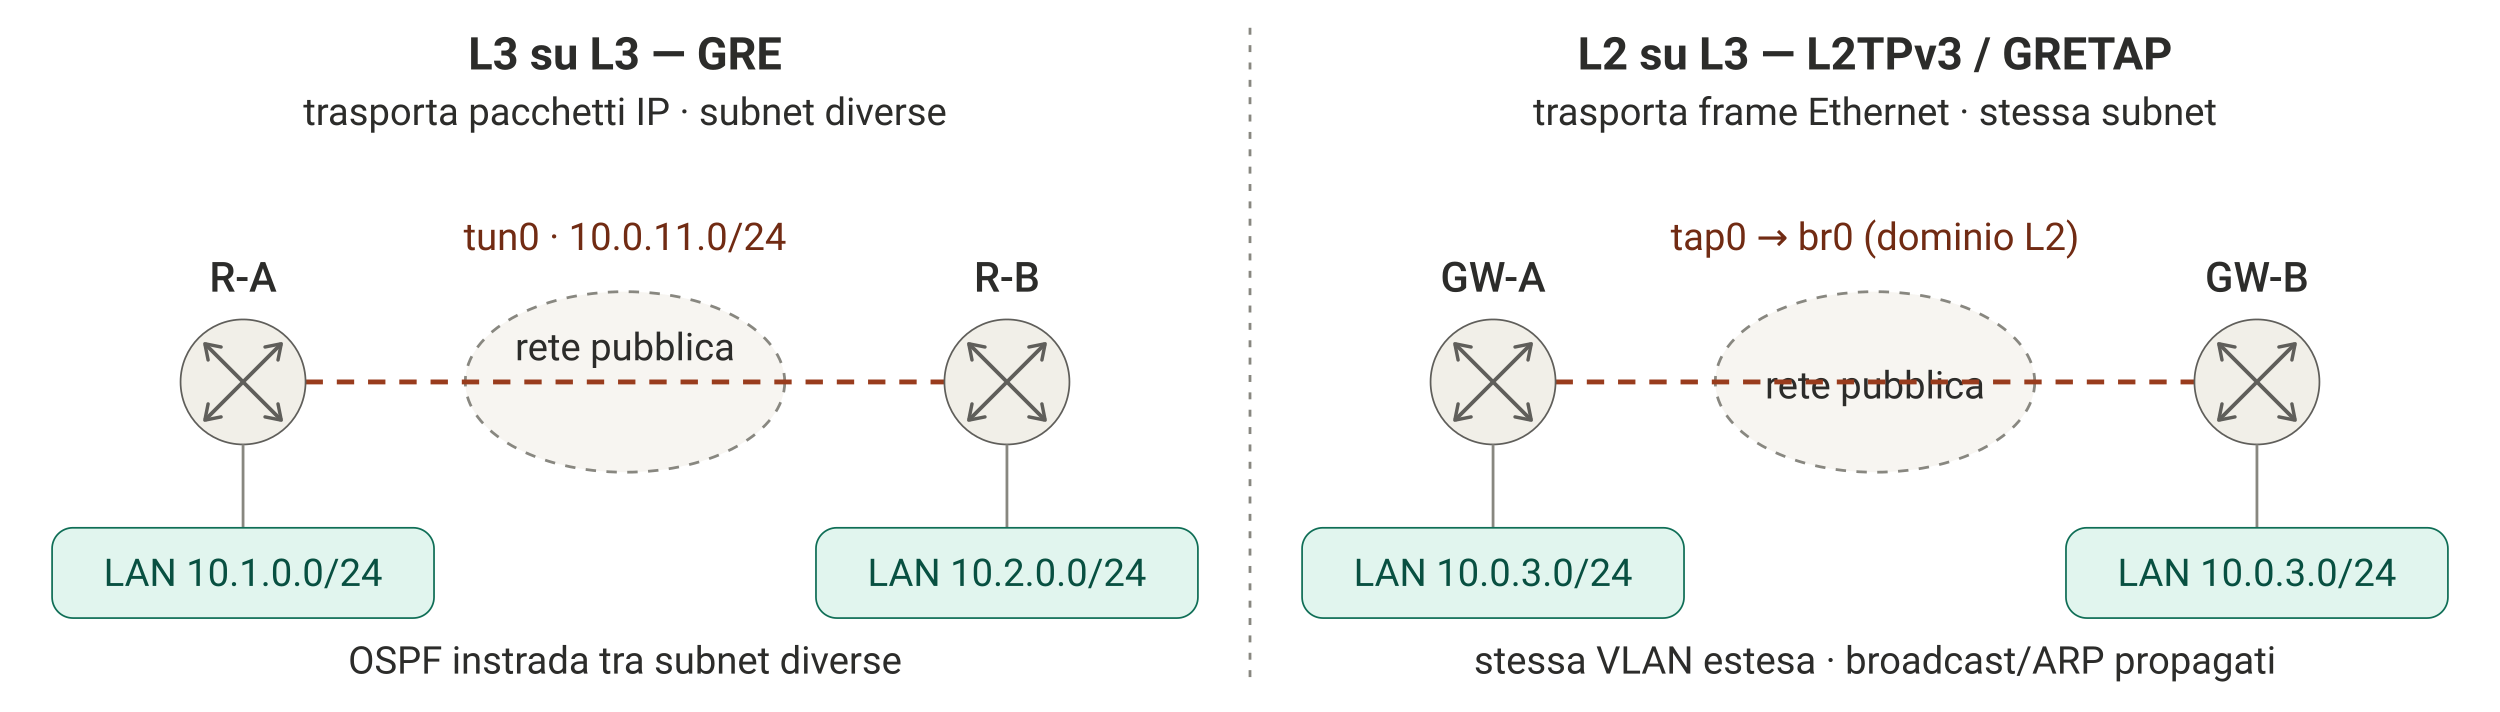
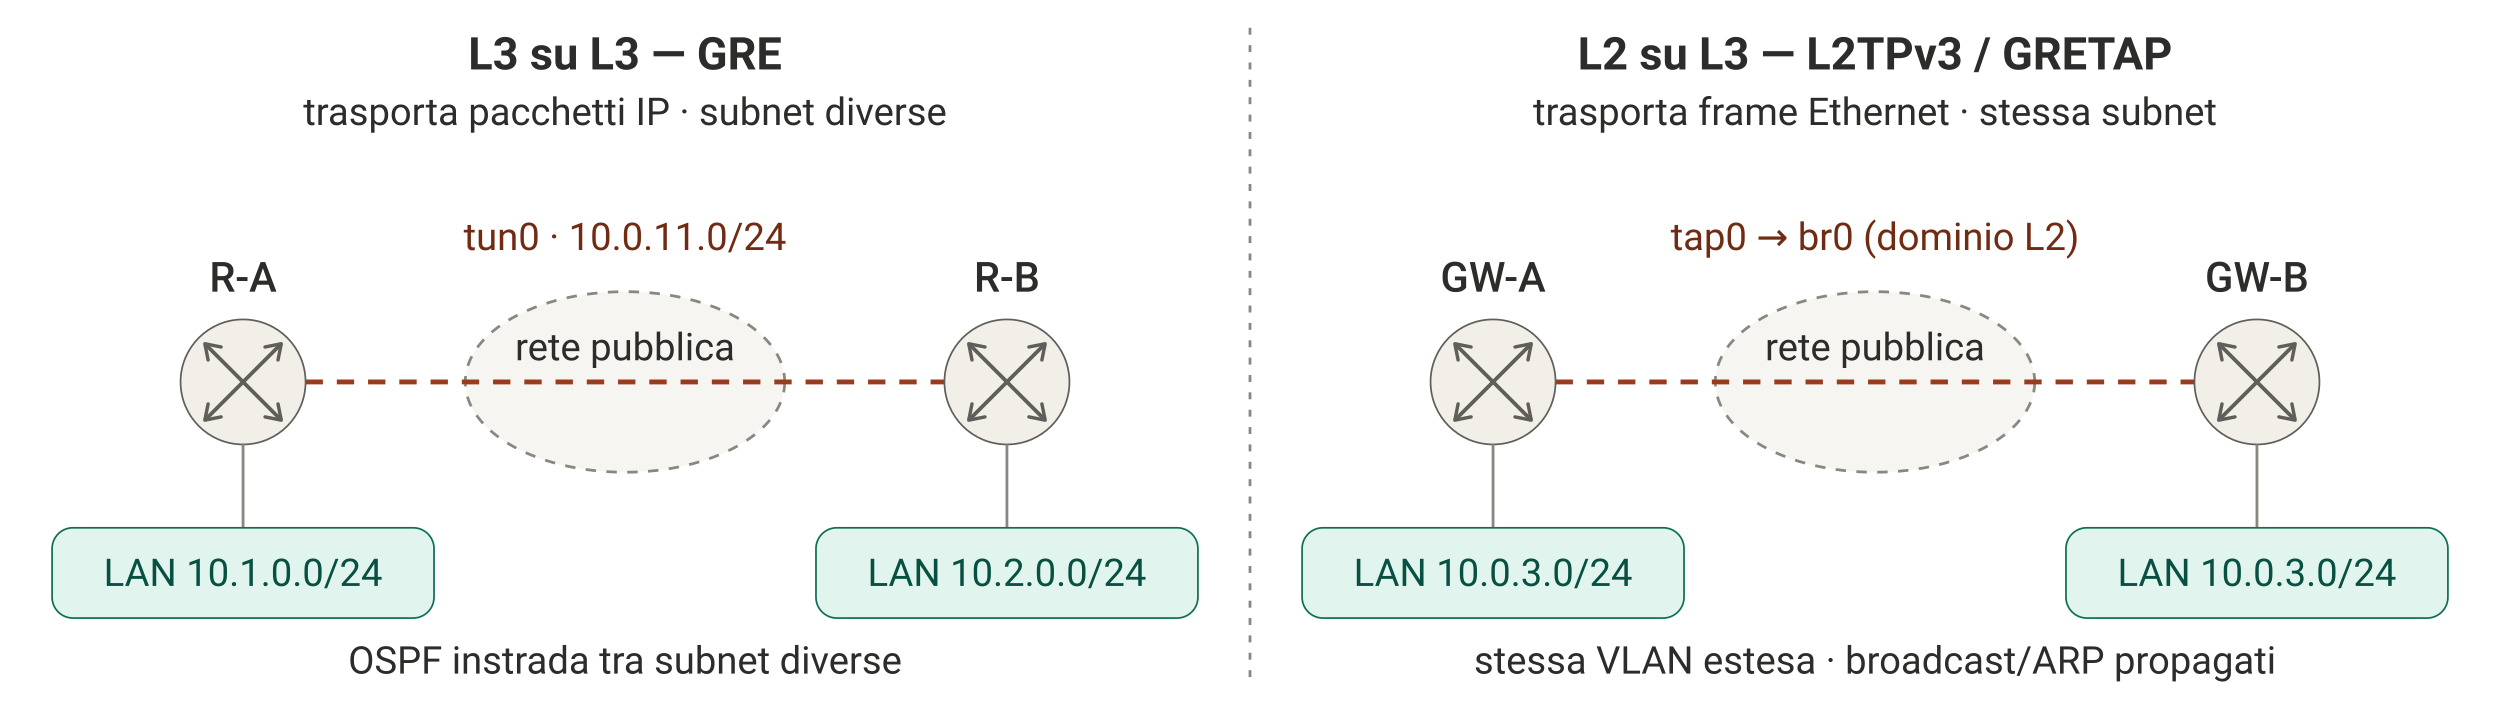
<svg xmlns="http://www.w3.org/2000/svg" width="720" height="205" viewBox="0 0 720 205" role="img">
  <style>
  text{font-family:"Anthropic Sans",system-ui,Segoe UI,Roboto,sans-serif}
  .th{font-size:13px;font-weight:600}
  .tm{font-size:12px;font-weight:500}
  .ts{font-size:11px;font-weight:400}
  .gl{stroke:#5F5E5A;stroke-width:1.1;fill:none}
  .tun{stroke:#993C1D;stroke-width:1.4;stroke-dasharray:5 4;fill:none}
  .pub{fill:#F1EFE8;fill-opacity:.6;stroke:#888780;stroke-width:.8;stroke-dasharray:3 3}
  .div{stroke:#888780;stroke-width:.8;stroke-dasharray:2 3}
  .ln{stroke:#888780;stroke-width:.8;fill:none}
  .teal-f{fill:#E1F5EE;stroke:#0F6E56;stroke-width:.5}
  .teal-t{fill:#085041}
  .gray-t{fill:#2C2C2A}
  .coral-t{fill:#712B13}
  .gray-f{fill:#F1EFE8;stroke:#5F5E5A;stroke-width:.5}
  @media (prefers-color-scheme: dark){
    .teal-f{fill:#085041;stroke:#5DCAA5}.teal-t{fill:#9FE1CB}
    .gray-f{fill:#2C2C2A;stroke:#B4B2A9}.gray-t{fill:#D3D1C7}.coral-t{fill:#F5C4B3}
    .gl{stroke:#B4B2A9}.tun{stroke:#F0997B}.pub{fill:#2C2C2A;stroke:#9c9a92}.div{stroke:#9c9a92}.ln{stroke:#9c9a92}
  }
</style>
  <defs>
    <marker id="arrow" viewBox="0 0 10 10" refX="8" refY="5" markerWidth="6" markerHeight="6" orient="auto-start-reverse">
      <path d="M2 1L8 5L2 9" fill="none" stroke="context-stroke" stroke-width="1.5" stroke-linecap="round" stroke-linejoin="round" />
    </marker>
  </defs>
  <line class="div" x1="360" y1="8" x2="360" y2="198" />
  <text class="th gray-t" x="180" y="20" text-anchor="middle">L3 su L3 — GRE</text>
  <text class="ts gray-t" x="180" y="36" text-anchor="middle">trasporta pacchetti IP · subnet diverse</text>
  <text class="ts coral-t" x="180" y="72" text-anchor="middle">tun0 · 10.0.11.0/24</text>
  <ellipse class="pub" cx="180" cy="110" rx="46" ry="26" />
  <text class="ts gray-t" x="180" y="100" text-anchor="middle" dominant-baseline="central">rete pubblica</text>
  <line class="tun" x1="88" y1="110" x2="272" y2="110" />
  <circle class="gray-f" cx="70" cy="110" r="18" />
  <line class="gl" x1="70" y1="110" x2="81" y2="99" marker-end="url(#arrow)" />
  <line class="gl" x1="70" y1="110" x2="59" y2="99" marker-end="url(#arrow)" />
  <line class="gl" x1="70" y1="110" x2="81" y2="121" marker-end="url(#arrow)" />
  <line class="gl" x1="70" y1="110" x2="59" y2="121" marker-end="url(#arrow)" />
  <text class="tm gray-t" x="70" y="84" text-anchor="middle">R-A</text>
  <circle class="gray-f" cx="290" cy="110" r="18" />
  <line class="gl" x1="290" y1="110" x2="301" y2="99" marker-end="url(#arrow)" />
  <line class="gl" x1="290" y1="110" x2="279" y2="99" marker-end="url(#arrow)" />
  <line class="gl" x1="290" y1="110" x2="301" y2="121" marker-end="url(#arrow)" />
  <line class="gl" x1="290" y1="110" x2="279" y2="121" marker-end="url(#arrow)" />
  <text class="tm gray-t" x="290" y="84" text-anchor="middle">R-B</text>
  <line class="ln" x1="70" y1="128" x2="70" y2="152" />
  <line class="ln" x1="290" y1="128" x2="290" y2="152" />
  <rect class="teal-f" x="15" y="152" width="110" height="26" rx="6" />
  <text class="ts teal-t" x="70" y="165" text-anchor="middle" dominant-baseline="central">LAN 10.1.0.0/24</text>
  <rect class="teal-f" x="235" y="152" width="110" height="26" rx="6" />
  <text class="ts teal-t" x="290" y="165" text-anchor="middle" dominant-baseline="central">LAN 10.2.0.0/24</text>
  <text class="ts gray-t" x="180" y="194" text-anchor="middle">OSPF instrada tra subnet diverse</text>
  <text class="th gray-t" x="540" y="20" text-anchor="middle">L2 su L3 — L2TPv3 / GRETAP</text>
  <text class="ts gray-t" x="540" y="36" text-anchor="middle">trasporta frame Ethernet · stessa subnet</text>
  <text class="ts coral-t" x="540" y="72" text-anchor="middle">tap0 → br0 (dominio L2)</text>
  <ellipse class="pub" cx="540" cy="110" rx="46" ry="26" />
-   <text class="ts gray-t" x="540" y="111" text-anchor="middle" dominant-baseline="central">rete pubblica</text>
+   <text class="ts gray-t" x="540" y="100" text-anchor="middle" dominant-baseline="central">rete pubblica</text>
  <line class="tun" x1="448" y1="110" x2="632" y2="110" />
  <circle class="gray-f" cx="430" cy="110" r="18" />
  <line class="gl" x1="430" y1="110" x2="441" y2="99" marker-end="url(#arrow)" />
  <line class="gl" x1="430" y1="110" x2="419" y2="99" marker-end="url(#arrow)" />
  <line class="gl" x1="430" y1="110" x2="441" y2="121" marker-end="url(#arrow)" />
  <line class="gl" x1="430" y1="110" x2="419" y2="121" marker-end="url(#arrow)" />
  <text class="tm gray-t" x="430" y="84" text-anchor="middle">GW-A</text>
  <circle class="gray-f" cx="650" cy="110" r="18" />
  <line class="gl" x1="650" y1="110" x2="661" y2="99" marker-end="url(#arrow)" />
  <line class="gl" x1="650" y1="110" x2="639" y2="99" marker-end="url(#arrow)" />
  <line class="gl" x1="650" y1="110" x2="661" y2="121" marker-end="url(#arrow)" />
  <line class="gl" x1="650" y1="110" x2="639" y2="121" marker-end="url(#arrow)" />
  <text class="tm gray-t" x="650" y="84" text-anchor="middle">GW-B</text>
  <line class="ln" x1="430" y1="128" x2="430" y2="152" />
  <line class="ln" x1="650" y1="128" x2="650" y2="152" />
  <rect class="teal-f" x="375" y="152" width="110" height="26" rx="6" />
  <text class="ts teal-t" x="430" y="165" text-anchor="middle" dominant-baseline="central">LAN 10.0.3.0/24</text>
  <rect class="teal-f" x="595" y="152" width="110" height="26" rx="6" />
  <text class="ts teal-t" x="650" y="165" text-anchor="middle" dominant-baseline="central">LAN 10.0.3.0/24</text>
  <text class="ts gray-t" x="540" y="194" text-anchor="middle">stessa VLAN estesa · broadcast/ARP propagati</text>
</svg>
